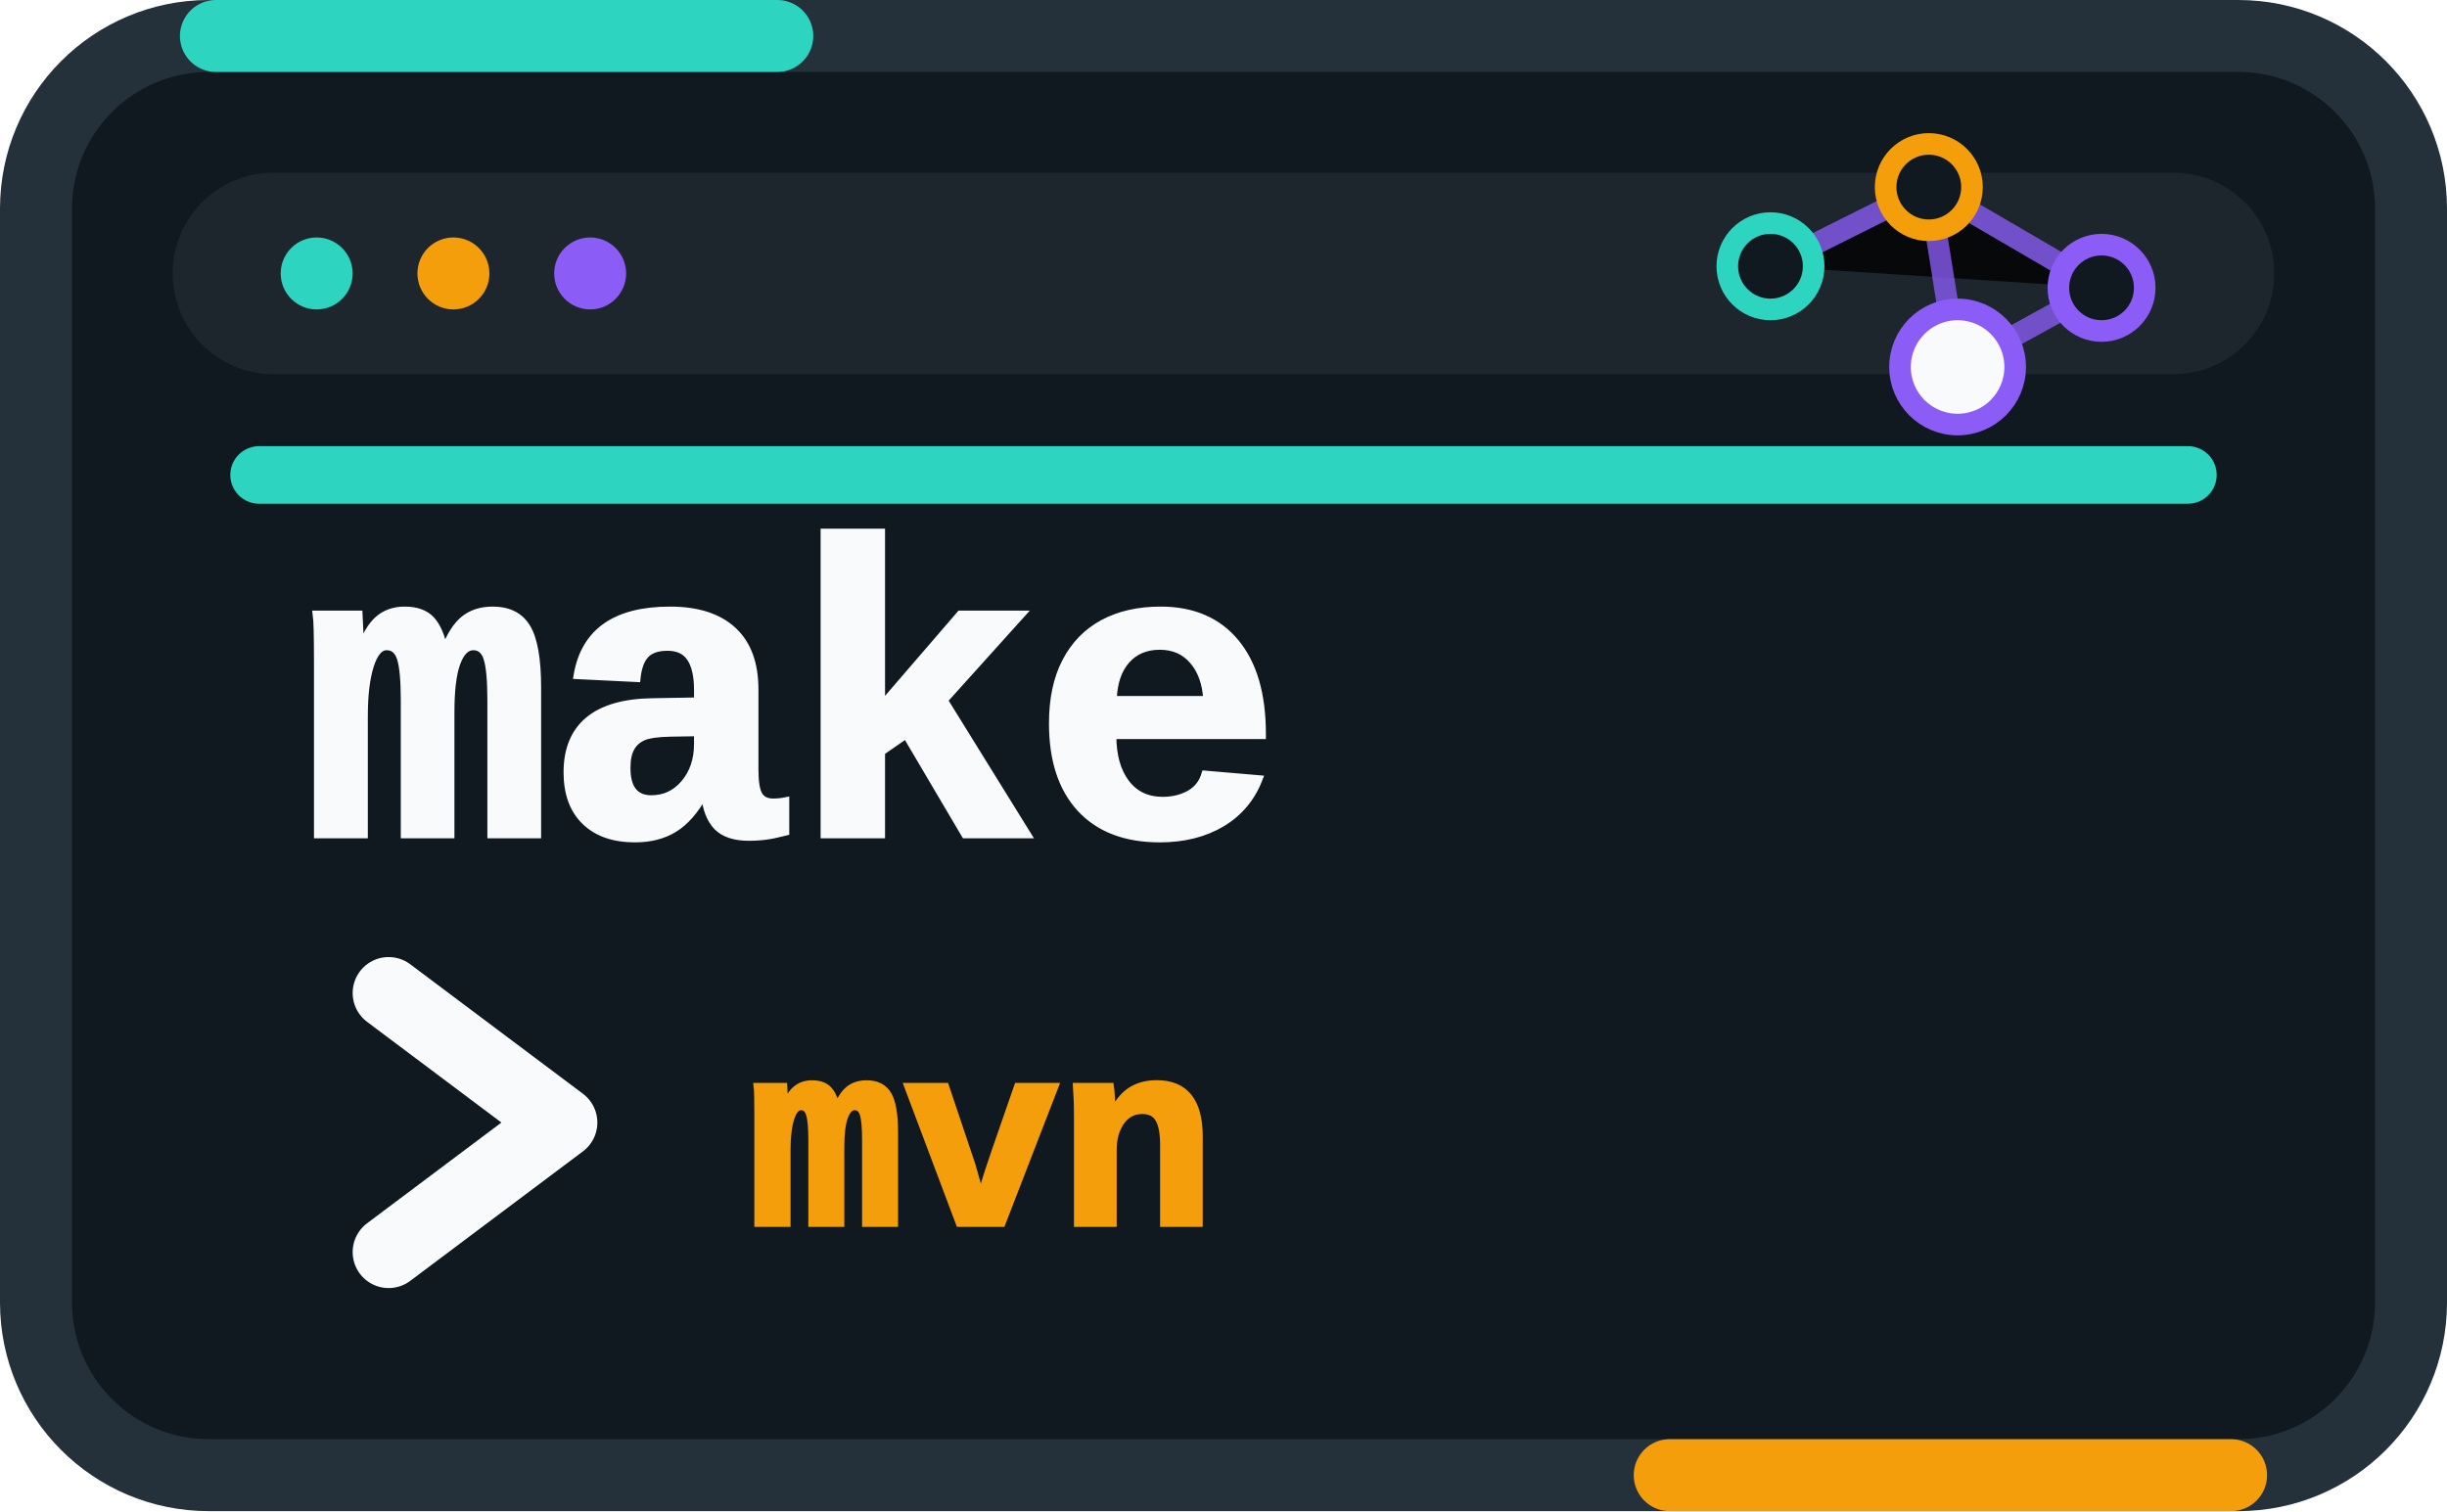
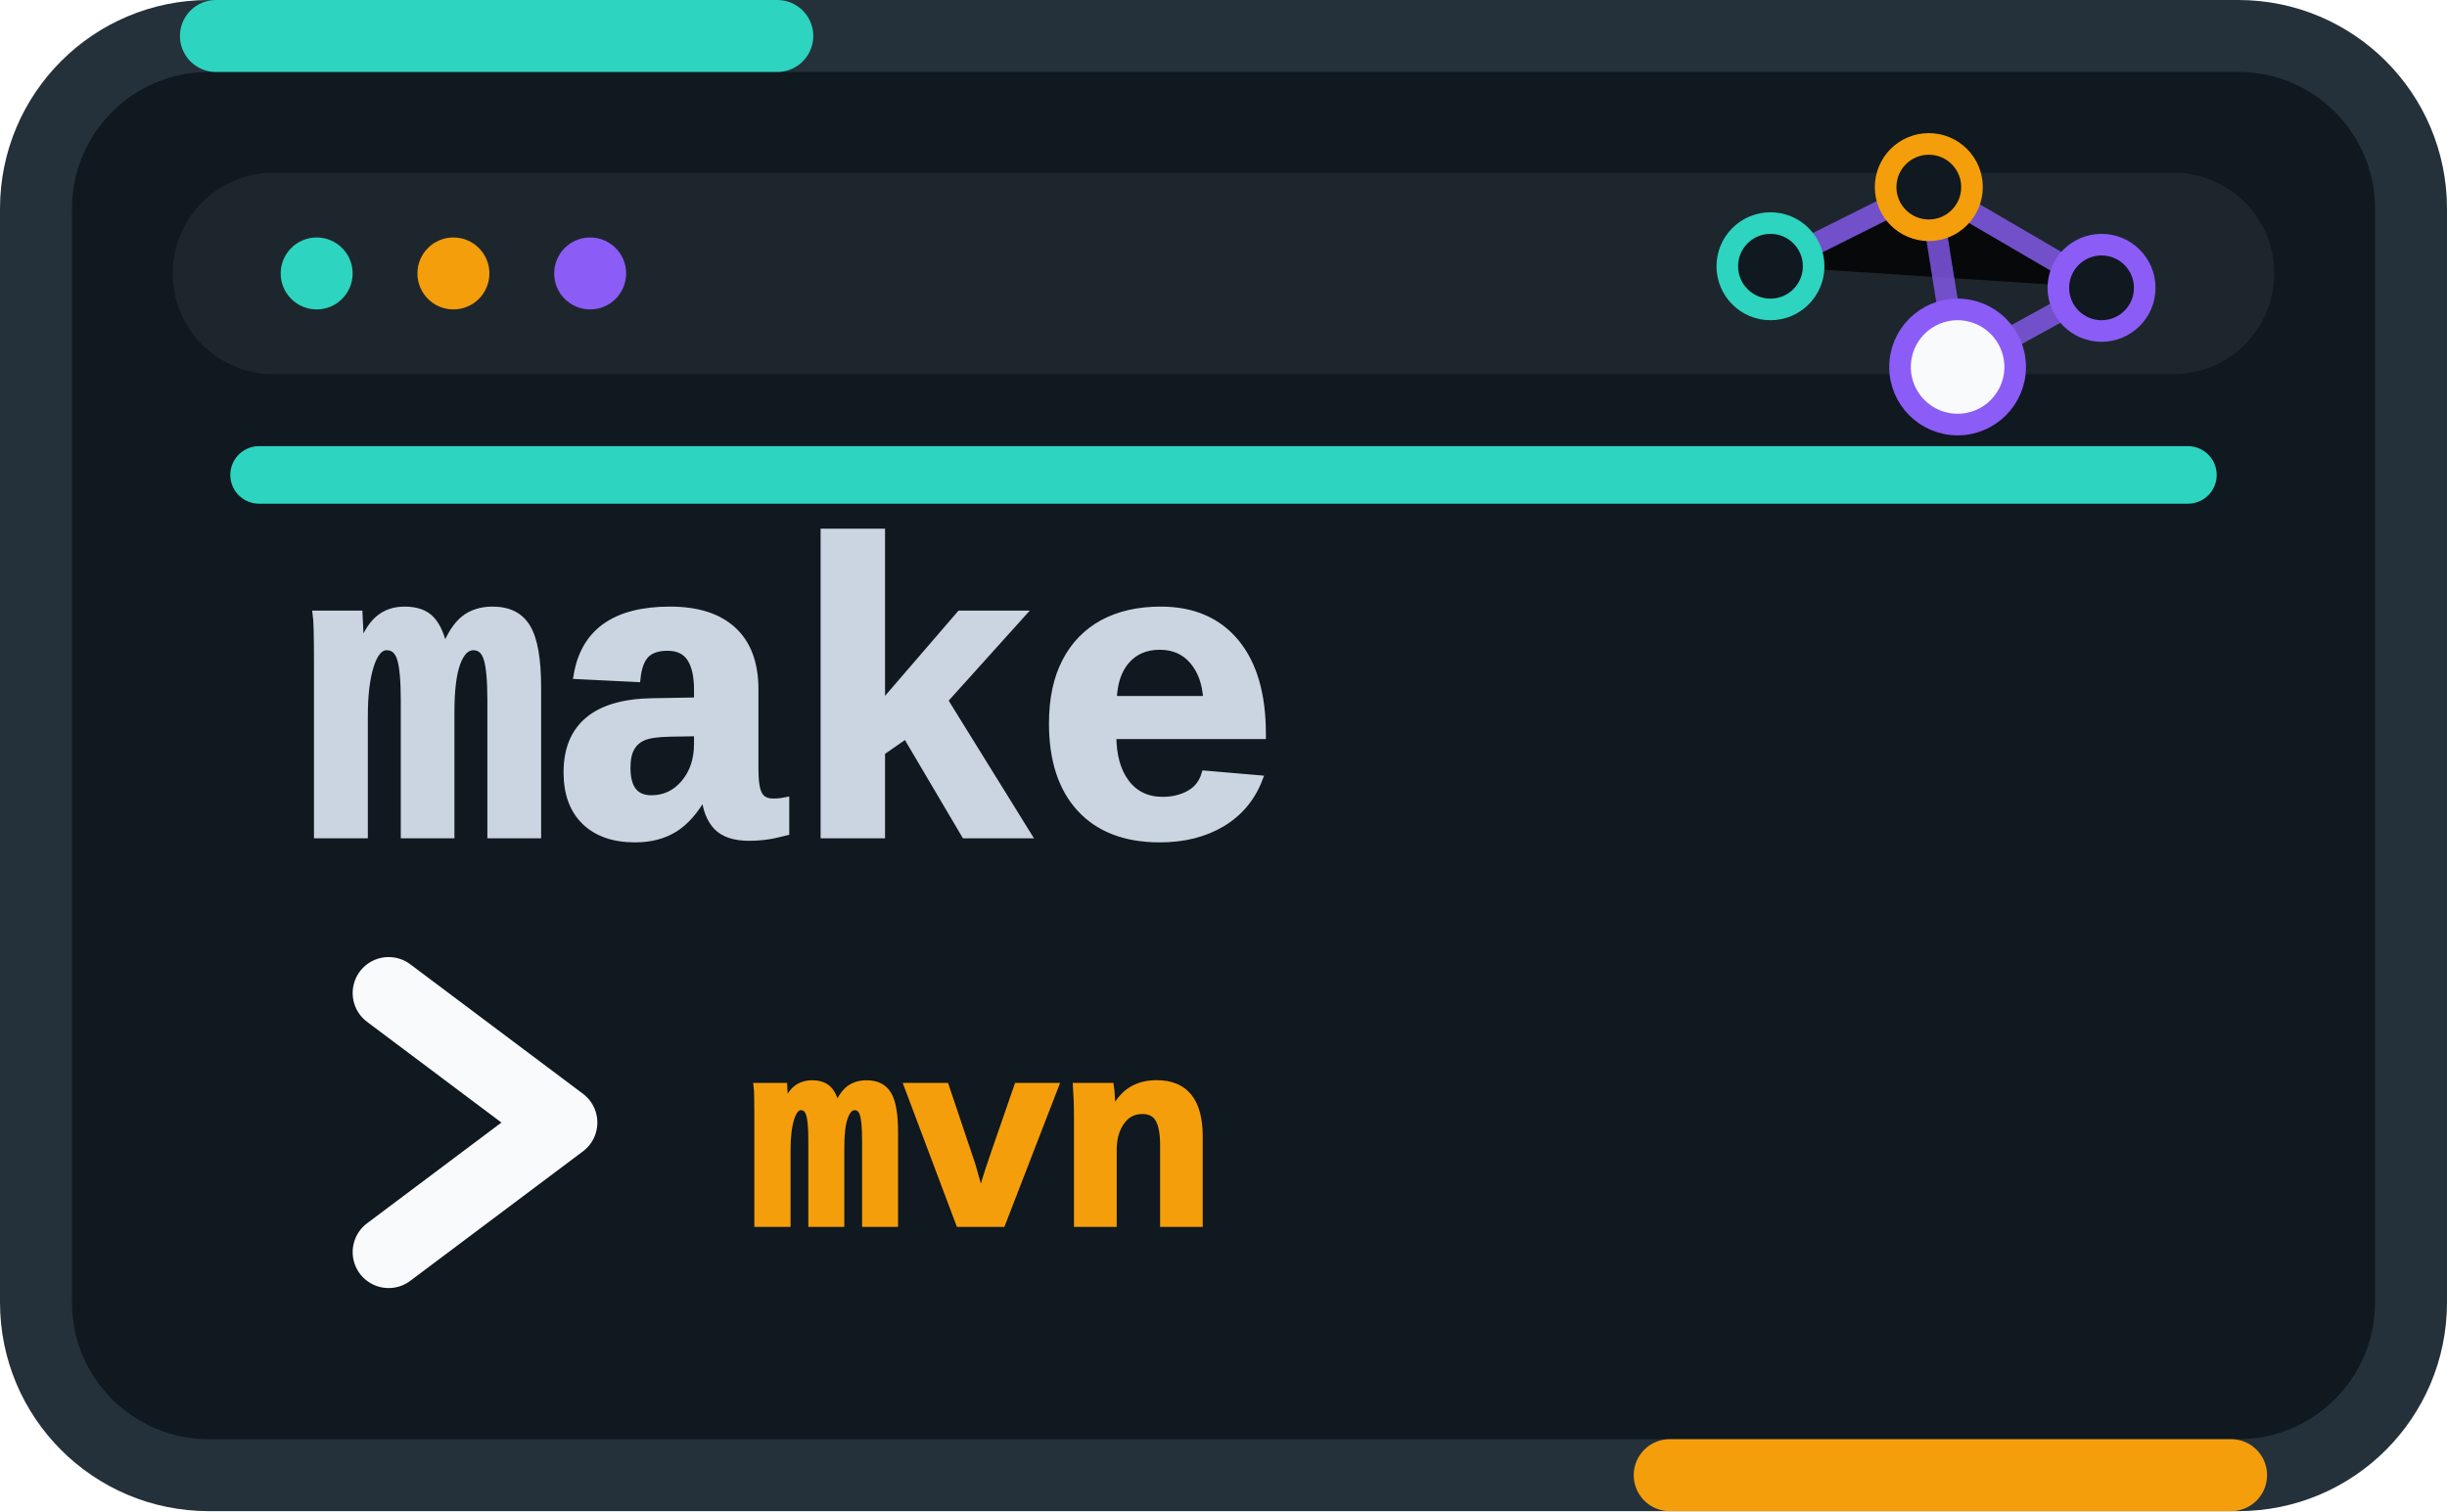
<svg xmlns="http://www.w3.org/2000/svg" width="340" height="210" viewBox="0 0 340 210" role="img" aria-labelledby="title desc">
  <defs>
    <style>
      .tile { fill: #101820; }
      .teal { stroke: #2dd4bf; }
      .ink { fill: #f8fafc; stroke: #f8fafc; }
+       .logo-text { fill: #cbd5e1; stroke: #cbd5e1; }
      .amber { fill: #f59e0b; stroke: #f59e0b; }
      .violet { fill: #8b5cf6; stroke: #8b5cf6; }
      .agent-line { stroke: #8b5cf6; stroke-width: 3; stroke-linecap: round; opacity: 0.78; }
      .agent-core { fill: #f8fafc; stroke: #8b5cf6; stroke-width: 3; }
      .agent-node { fill: #101820; stroke-width: 3; }
      .word {
        font: 800 58px ui-monospace, SFMono-Regular, Menlo, Monaco, Consolas, "Liberation Mono", monospace;
        letter-spacing: -1px;
      }
      .subword {
        font: 800 36px ui-monospace, SFMono-Regular, Menlo, Monaco, Consolas, "Liberation Mono", monospace;
        letter-spacing: 0;
      }
      .stroke {
        fill: none;
        stroke-width: 10;
        stroke-linecap: round;
        stroke-linejoin: round;
      }
      .stroke-sm {
        fill: none;
        stroke-width: 8;
        stroke-linecap: round;
        stroke-linejoin: round;
      }
    </style>
  </defs>
  <rect class="tile" x="5" y="5" width="330" height="200" rx="24" stroke="#24313a" stroke-width="10" />
  <path d="M30 5h78" stroke="#2dd4bf" stroke-width="10" stroke-linecap="round" />
  <path d="M232 205h78" stroke="#f59e0b" stroke-width="10" stroke-linecap="round" />
  <rect x="24" y="24" width="292" height="28" rx="14" fill="#f8fafc" fill-opacity="0.06" />
  <circle cx="44" cy="38" r="5" fill="#2dd4bf" />
  <circle cx="63" cy="38" r="5" fill="#f59e0b" />
  <circle cx="82" cy="38" r="5" fill="#8b5cf6" />
  <g aria-label="AI agent network">
    <path class="agent-line" d="M246 37l22-11 24 14" />
    <path class="agent-line" d="M268 26l4 25" />
    <path class="agent-line" d="M272 51l20-11" />
    <circle class="agent-node teal" cx="246" cy="37" r="6" />
    <circle class="agent-node amber" cx="268" cy="26" r="6" />
    <circle class="agent-node violet" cx="292" cy="40" r="6" />
    <circle class="agent-core" cx="272" cy="51" r="8" />
  </g>
  <path class="stroke-sm teal" d="M36 66h268" />
-   <text class="word ink" x="42" y="116">make</text>
+   <text class="word logo-text" x="42" y="116">make</text>
  <path class="stroke ink" d="M54 138l24 18-24 18" />
  <text class="subword amber" x="104" y="170">mvn</text>
</svg>
